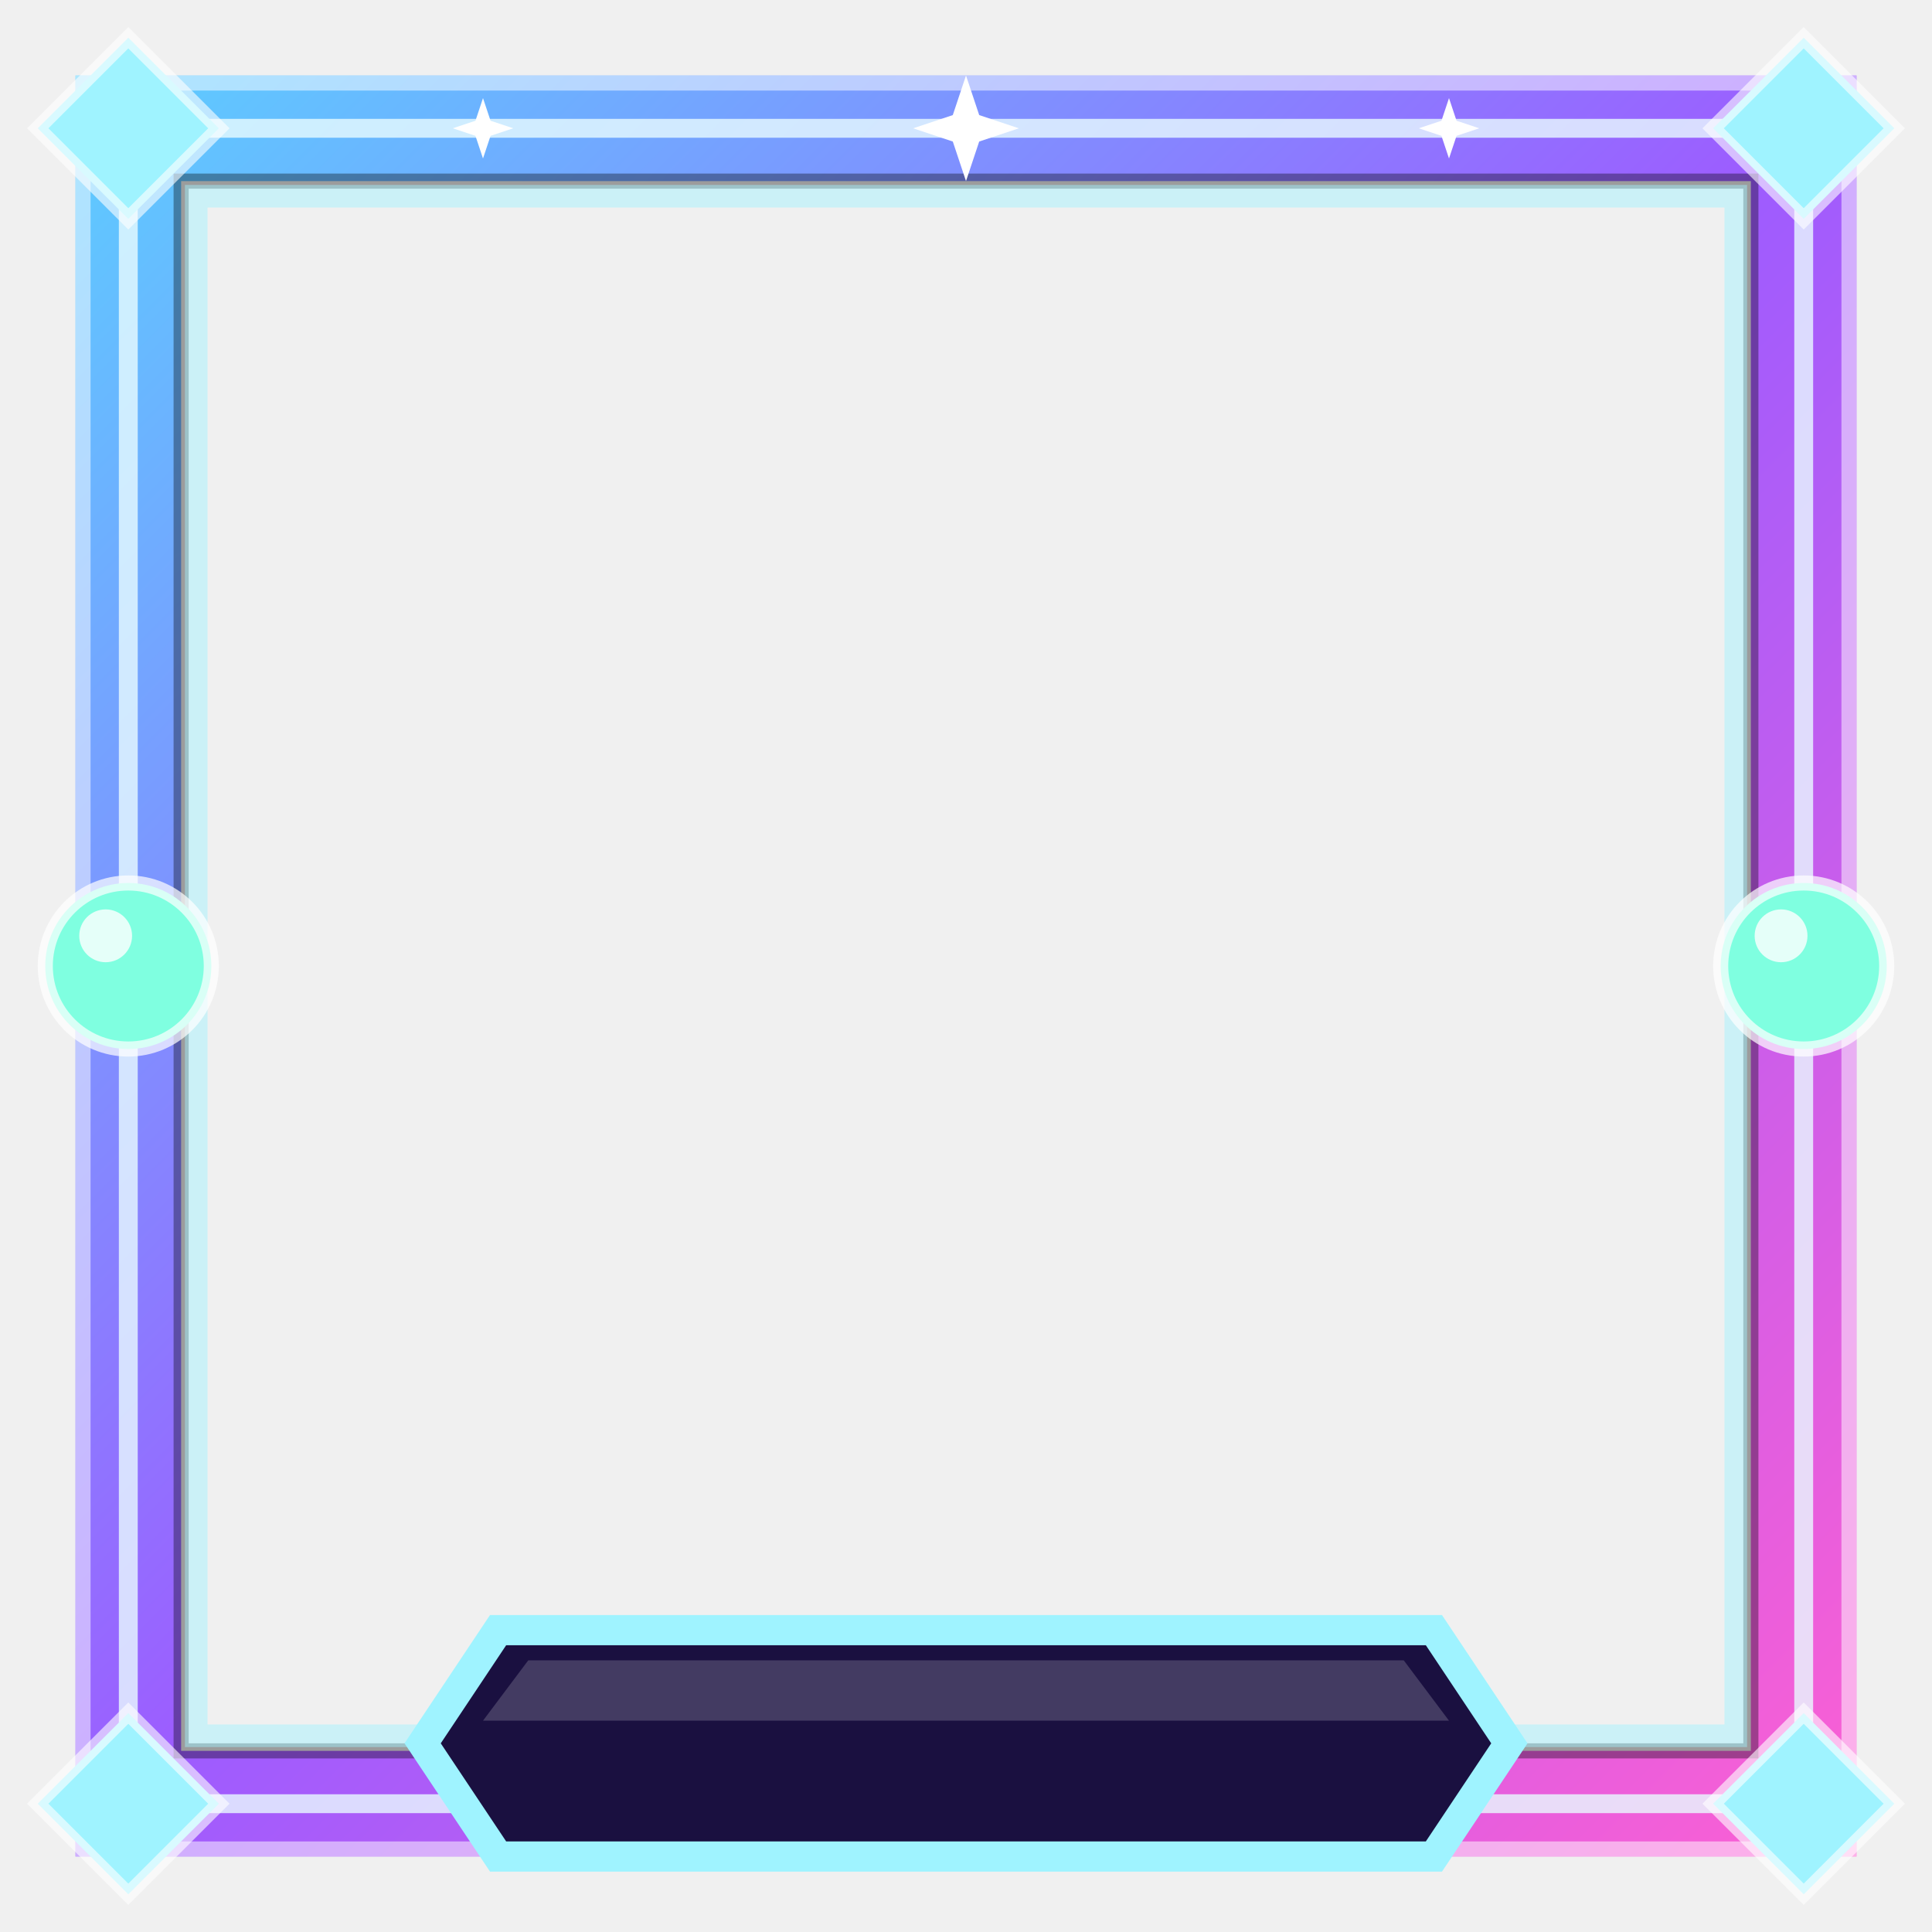
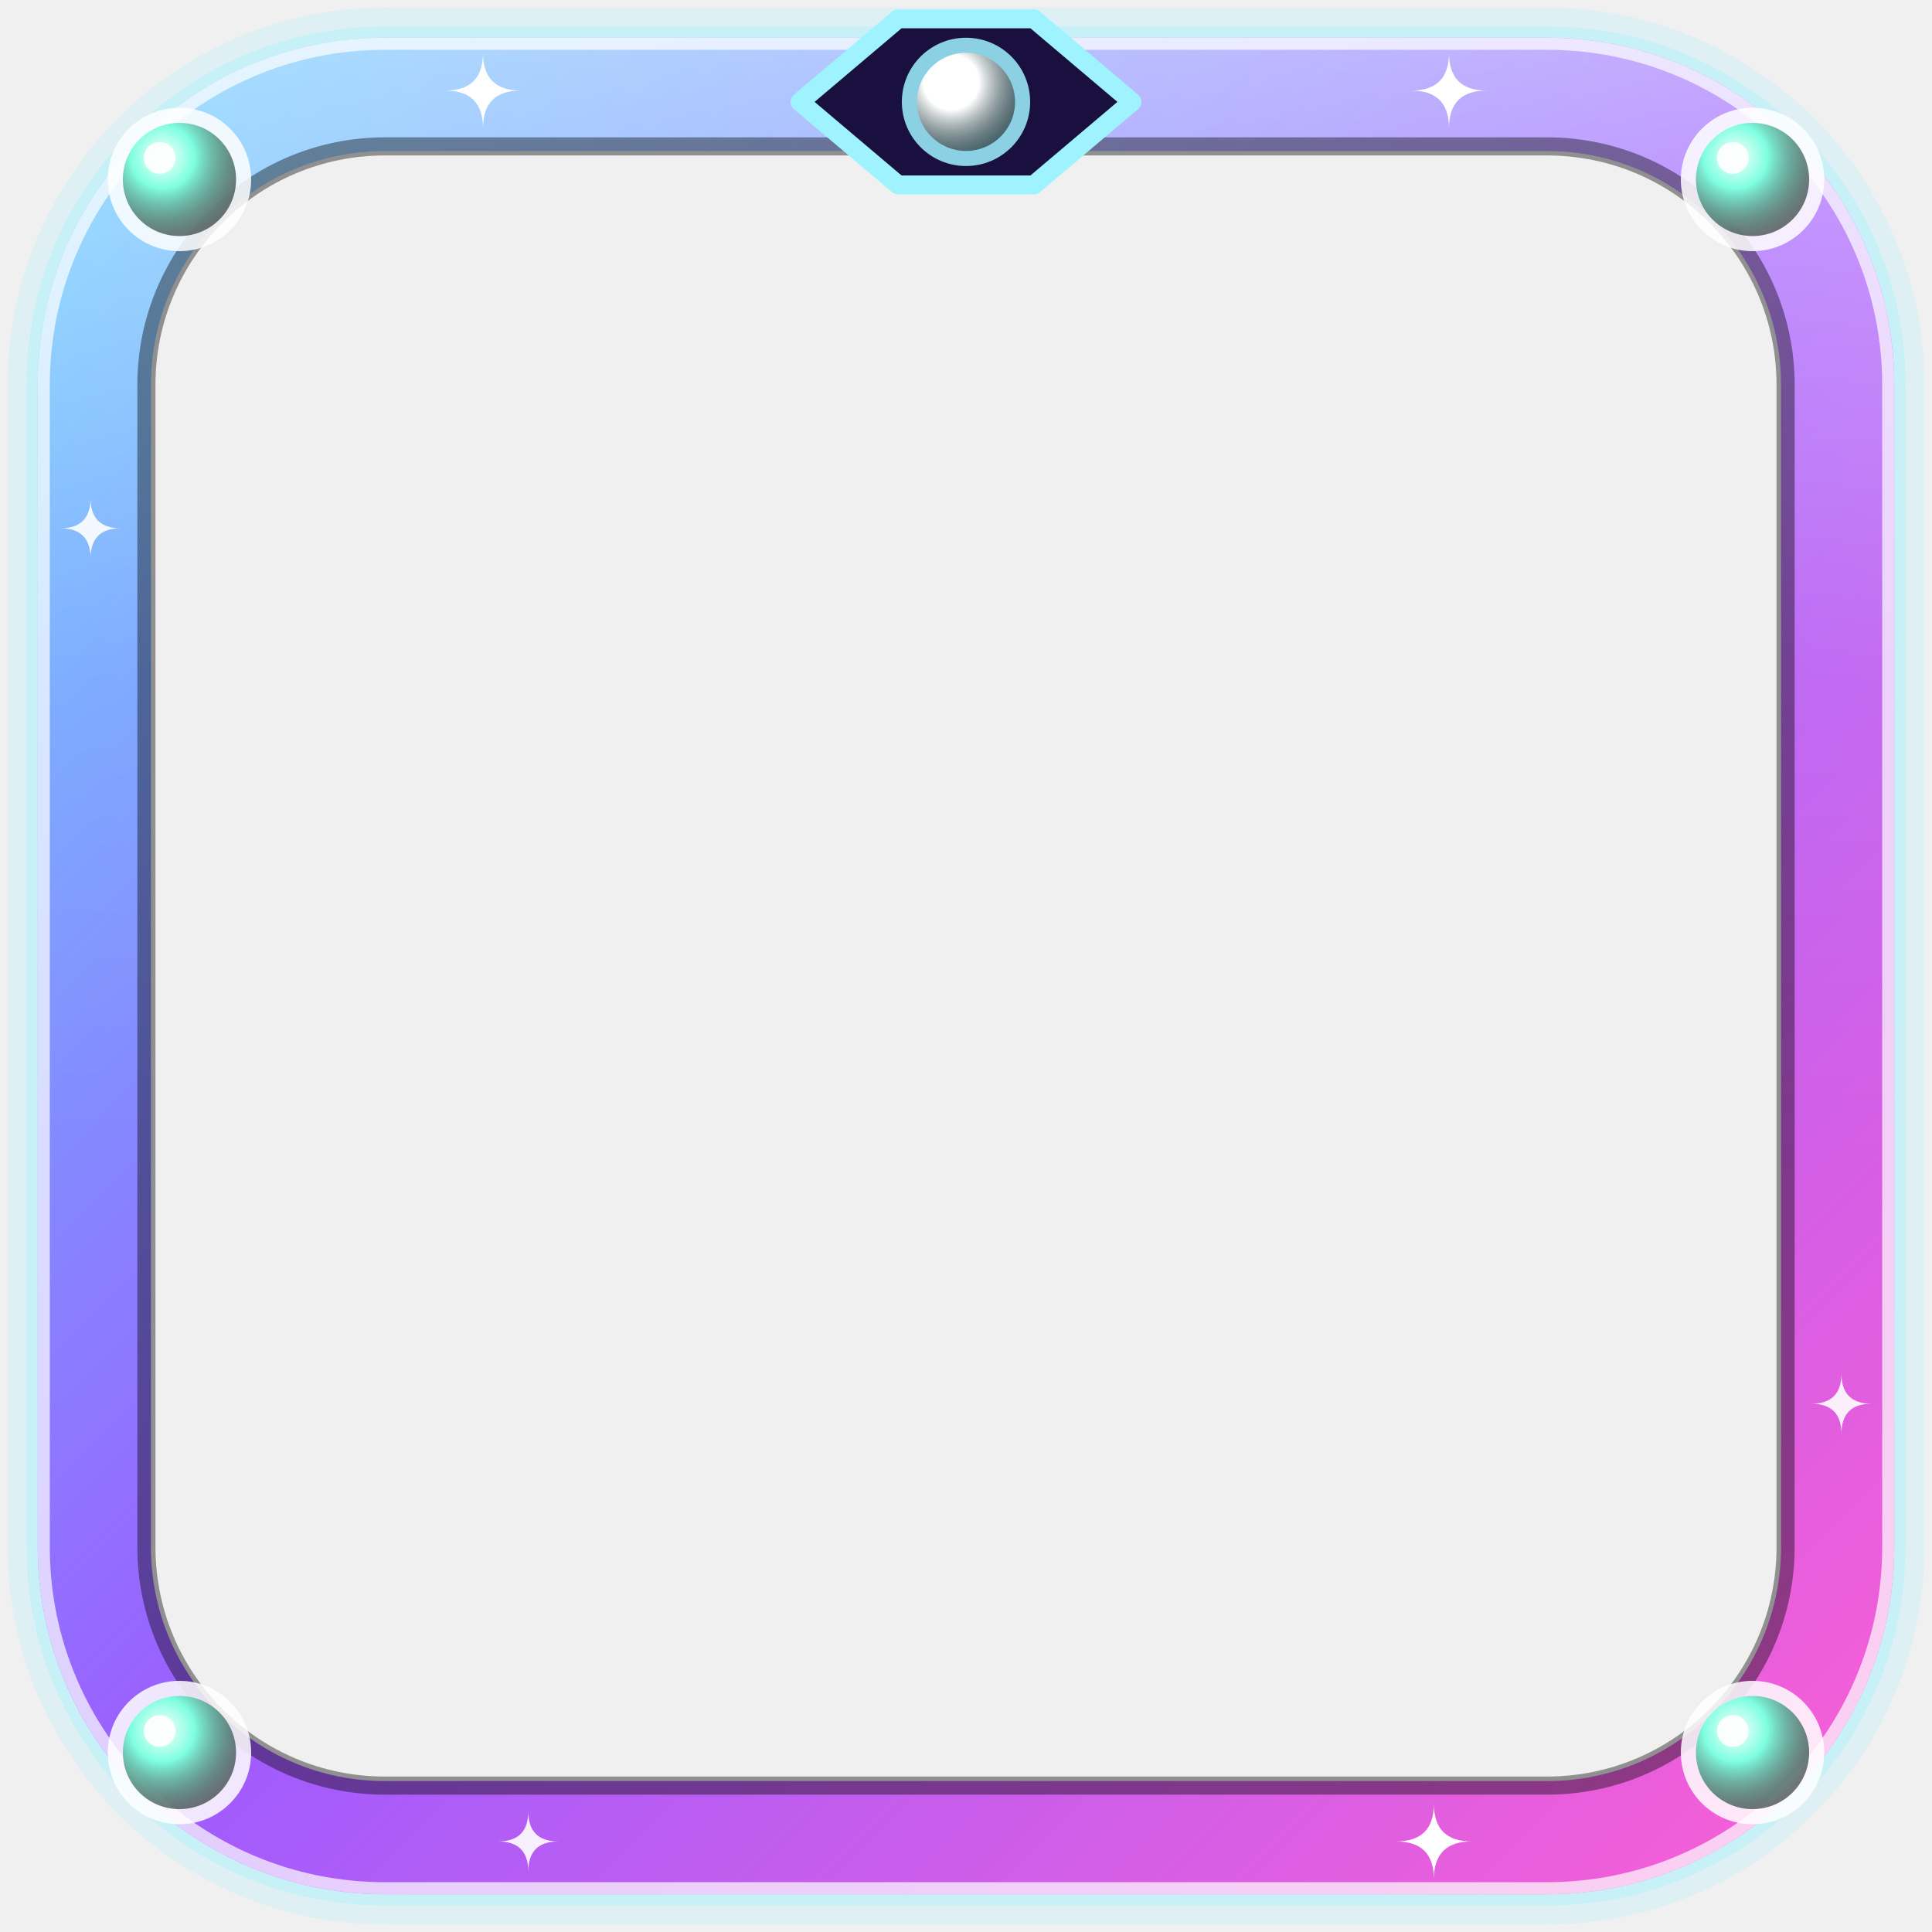
<svg xmlns="http://www.w3.org/2000/svg" width="320" height="320" viewBox="0 0 256 256">
  <defs>
    <linearGradient id="metal" x1="0" y1="0" x2="1" y2="1">
      <stop offset="0" stop-color="#5ad1ff" />
      <stop offset="0.5" stop-color="#9d5cff" />
      <stop offset="1" stop-color="#ff5fd2" />
    </linearGradient>
+     <linearGradient id="shine" x1="0" y1="0" x2="0" y2="1">
+       <stop offset="0" stop-color="#ffffff" stop-opacity="0.45" />
+       <stop offset="0.35" stop-color="#ffffff" stop-opacity="0.08" />
+       <stop offset="0.6" stop-color="#ffffff" stop-opacity="0" />
+     </linearGradient>
+     <radialGradient id="gem_corner" cx="0.35" cy="0.3" r="0.8">
+       <stop offset="0" stop-color="#ffffff" />
+       <stop offset="0.35" stop-color="#7fffe0" />
+       <stop offset="1" stop-color="#000000" stop-opacity="0.55" />
+     </radialGradient>
+     <radialGradient id="gem_top" cx="0.35" cy="0.3" r="0.8">
+       <stop offset="0" stop-color="#ffffff" />
+       <stop offset="0.35" stop-color="#ffffff" />
+       <stop offset="1" stop-color="#000000" stop-opacity="0.55" />
+     </radialGradient>
  </defs>
-   <path fill-rule="evenodd" fill="url(#metal)" d="M10 10 H246 V246 H10 Z M24 24 V232 H232 V24 Z" />
-   <path fill="none" stroke="#000" stroke-opacity="0.35" stroke-width="2" d="M24 24 V232 H232 V24 Z" />
-   <path fill="none" stroke="#fff" stroke-opacity="0.5" stroke-width="2" d="M11 11 H245 V245 H11 Z" />
-   <path fill="none" stroke="#e8fbff" stroke-opacity="0.8" stroke-width="2.5" d="M17 17 V239 H239 V17 Z" />
-   <path fill="none" stroke="#9ff3ff" stroke-opacity="0.45" stroke-width="3" d="M26 26 V230 H230 V26 Z" />
-   <path d="M128 10 L129.75 15.25 L135 17 L129.75 18.75 L128 24 L126.25 18.75 L121 17 L126.25 15.25 Z" fill="#fff" />
-   <path d="M64 13 L65.0 16.0 L68 17 L65.0 18.0 L64 21 L63.0 18.0 L60 17 L63.0 16.0 Z" fill="#fff" />
-   <path d="M192 13 L193.0 16.0 L196 17 L193.0 18.0 L192 21 L191.0 18.0 L188 17 L191.0 16.0 Z" fill="#fff" />
-   <path d="M5 17 l12 -12 l12 12 l-12 12 Z" fill="#9ff3ff" stroke="#fff" stroke-opacity="0.6" stroke-width="2" />
-   <path d="M227 17 l12 -12 l12 12 l-12 12 Z" fill="#9ff3ff" stroke="#fff" stroke-opacity="0.6" stroke-width="2" />
-   <path d="M5 239 l12 -12 l12 12 l-12 12 Z" fill="#9ff3ff" stroke="#fff" stroke-opacity="0.6" stroke-width="2" />
-   <path d="M227 239 l12 -12 l12 12 l-12 12 Z" fill="#9ff3ff" stroke="#fff" stroke-opacity="0.6" stroke-width="2" />
-   <circle cx="17" cy="128" r="11" fill="#7fffe0" stroke="#fff" stroke-opacity="0.7" stroke-width="2" />
-   <circle cx="239" cy="128" r="11" fill="#7fffe0" stroke="#fff" stroke-opacity="0.7" stroke-width="2" />
-   <circle cx="14" cy="124" r="3.5" fill="#fff" opacity="0.8" />
-   <circle cx="236" cy="124" r="3.5" fill="#fff" opacity="0.8" />
-   <path d="M66 216 H190 L200 231 L190 246 H66 L56 231 Z" fill="#1a1040" stroke="#9ff3ff" stroke-width="4" />
-   <path d="M70 220 H186 L192 228 H64 Z" fill="#fff" opacity="0.18" />
+   <path d="M51.00 7.00 H205.00 A44.00 44.00 0 0 1 249.00 51.00 V205.00 A44.00 44.00 0 0 1 205.00 249.00 H51.00 A44.00 44.00 0 0 1 7.00 205.00 V51.00 A44.00 44.00 0 0 1 51.00 7.00 Z" fill="none" stroke="#9ff3ff" stroke-width="12" opacity="0.22" />
+   <path d="M51.00 6.00 H205.00 A45.00 45.00 0 0 1 250.00 51.00 V205.00 A45.00 45.00 0 0 1 205.00 250.00 H51.00 A45.00 45.00 0 0 1 6.00 205.00 V51.00 A45.00 45.00 0 0 1 51.00 6.00 Z" fill="none" stroke="#9ff3ff" stroke-width="5" opacity="0.35" />
+   <path d="M51.00 5.00 H205.00 A46.00 46.00 0 0 1 251.00 51.00 V205.00 A46.00 46.00 0 0 1 205.00 251.00 H51.00 A46.00 46.00 0 0 1 5.00 205.00 V51.00 A46.00 46.00 0 0 1 51.00 5.00 Z M51.00 20.00 H205.00 A31.00 31.00 0 0 1 236.00 51.00 V205.00 A31.00 31.00 0 0 1 205.00 236.00 H51.00 A31.00 31.00 0 0 1 20.00 205.00 V51.00 A31.00 31.00 0 0 1 51.00 20.00 Z" fill="url(#metal)" fill-rule="evenodd" />
+   <path d="M51.00 5.00 H205.00 A46.00 46.00 0 0 1 251.00 51.00 V205.00 A46.00 46.00 0 0 1 205.00 251.00 H51.00 A46.00 46.00 0 0 1 5.00 205.00 V51.00 A46.00 46.00 0 0 1 51.00 5.00 Z M51.00 20.00 H205.00 A31.00 31.00 0 0 1 236.00 51.00 V205.00 A31.00 31.00 0 0 1 205.00 236.00 H51.00 A31.00 31.00 0 0 1 20.00 205.00 V51.00 A31.00 31.00 0 0 1 51.00 20.00 Z" fill="url(#shine)" fill-rule="evenodd" />
+   <path d="M51.00 5.80 H205.00 A45.20 45.20 0 0 1 250.20 51.00 V205.00 A45.20 45.20 0 0 1 205.00 250.20 H51.00 A45.20 45.20 0 0 1 5.80 205.00 V51.00 A45.20 45.20 0 0 1 51.00 5.80 Z" fill="none" stroke="#ffffff" stroke-width="1.6" opacity="0.7" />
+   <path d="M51.00 19.40 H205.00 A31.60 31.60 0 0 1 236.60 51.00 V205.00 A31.60 31.60 0 0 1 205.00 236.60 H51.00 A31.60 31.60 0 0 1 19.40 205.00 V51.00 A31.60 31.60 0 0 1 51.00 19.40 Z" fill="none" stroke="#000000" stroke-width="2.4" opacity="0.4" />
+   <path d="M64 7 Q64 12 69 12 Q64 12 64 17 Q64 12 59 12 Q64 12 64 7 Z" fill="#ffffff" opacity="1" />
+   <path d="M192 7 Q192 12 197 12 Q192 12 192 17 Q192 12 187 12 Q192 12 192 7 Z" fill="#ffffff" opacity="1" />
+   <path d="M12 66 Q12 70 16 70 Q12 70 12 74 Q12 70 8 70 Q12 70 12 66 Z" fill="#ffffff" opacity="0.9" />
+   <path d="M244 182 Q244 186 248 186 Q244 186 244 190 Q244 186 240 186 Q244 186 244 182 Z" fill="#ffffff" opacity="0.9" />
+   <path d="M70 240 Q70 244 74 244 Q70 244 70 248 Q70 244 66 244 Q70 244 70 240 Z" fill="#ffffff" opacity="0.9" />
+   <path d="M190 239 Q190 244 195 244 Q190 244 190 249 Q190 244 185 244 Q190 244 190 239 Z" fill="#ffffff" opacity="1" />
+   <circle cx="23.78" cy="23.78" r="9.50" fill="#ffffff" opacity="0.85" />
+   <circle cx="23.78" cy="23.78" r="7.50" fill="url(#gem_corner)" />
+   <circle cx="21.15" cy="20.93" r="2.10" fill="#fff" opacity="0.9" />
+   <circle cx="232.22" cy="23.78" r="9.50" fill="#ffffff" opacity="0.85" />
+   <circle cx="232.22" cy="23.78" r="7.50" fill="url(#gem_corner)" />
+   <circle cx="229.60" cy="20.93" r="2.10" fill="#fff" opacity="0.9" />
+   <circle cx="23.78" cy="232.22" r="9.50" fill="#ffffff" opacity="0.85" />
+   <circle cx="23.78" cy="232.22" r="7.50" fill="url(#gem_corner)" />
+   <circle cx="21.15" cy="229.37" r="2.10" fill="#fff" opacity="0.9" />
+   <circle cx="232.22" cy="232.22" r="9.50" fill="#ffffff" opacity="0.85" />
+   <circle cx="232.22" cy="232.22" r="7.50" fill="url(#gem_corner)" />
+   <circle cx="229.60" cy="229.37" r="2.10" fill="#fff" opacity="0.9" />
+   <path d="M106.00 13.50 L119.00 2.50 L137.00 2.50 L150.00 13.50 L137.00 24.50 L119.00 24.50 Z" fill="#1a1040" stroke="#9ff3ff" stroke-width="2.5" stroke-linejoin="round" />
+   <circle cx="128.00" cy="13.50" r="8.50" fill="#9ff3ff" opacity="0.85" />
+   <circle cx="128.00" cy="13.50" r="6.50" fill="url(#gem_top)" />
+   <circle cx="125.72" cy="11.03" r="1.82" fill="#fff" opacity="0.9" />
</svg>
